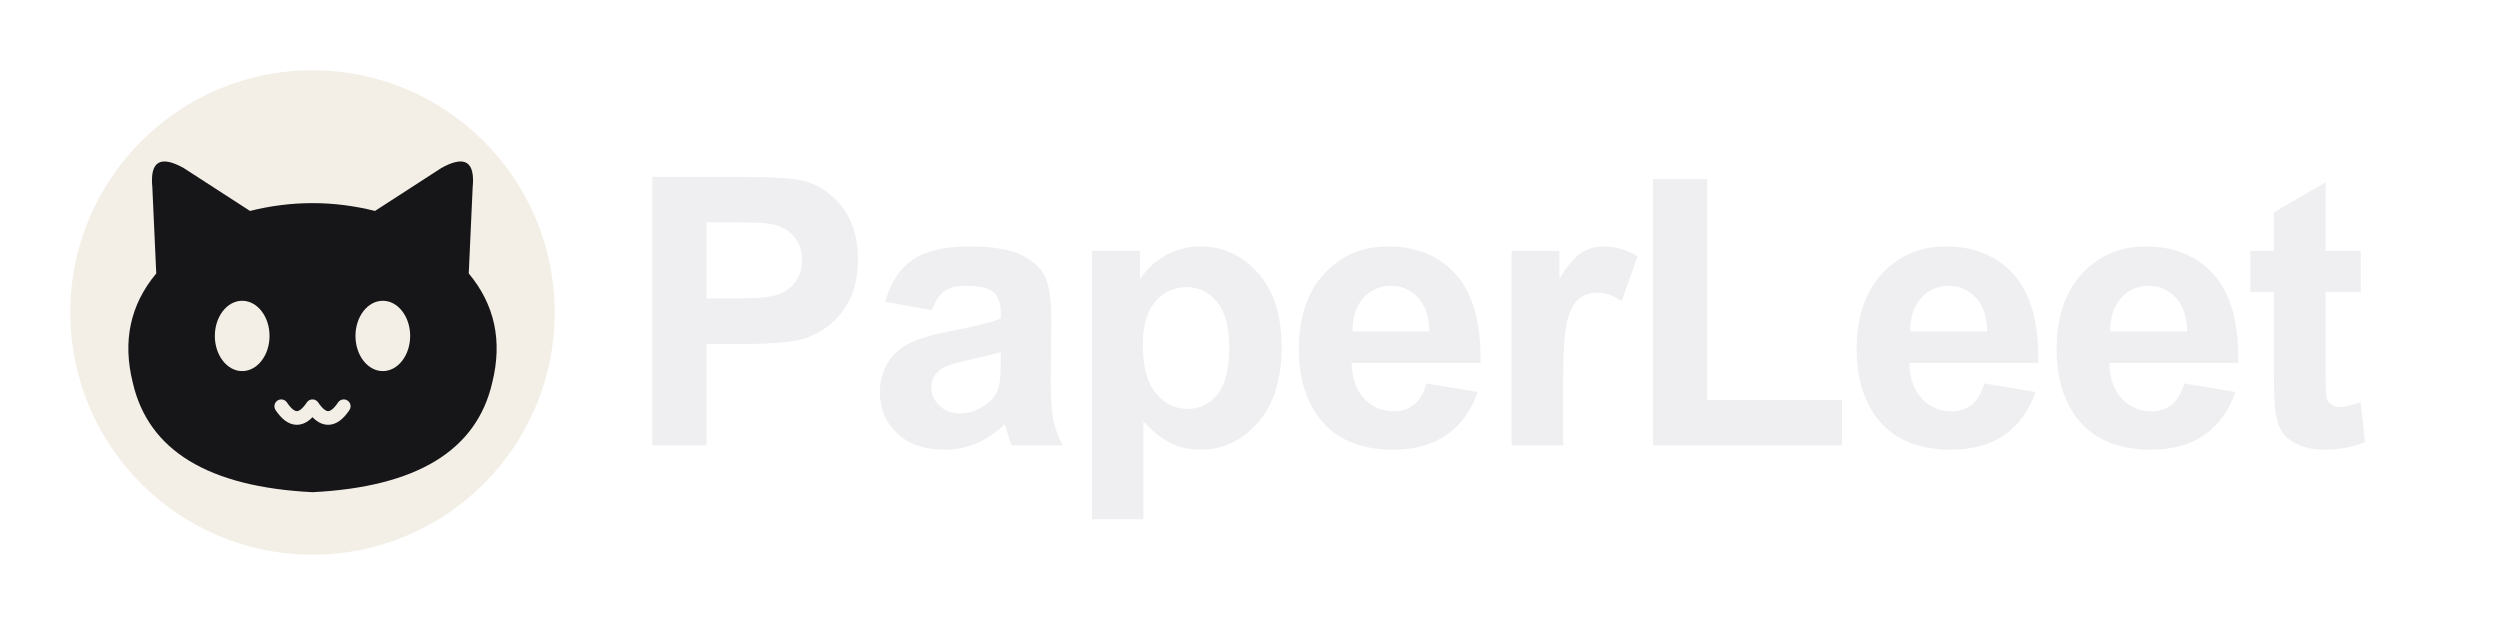
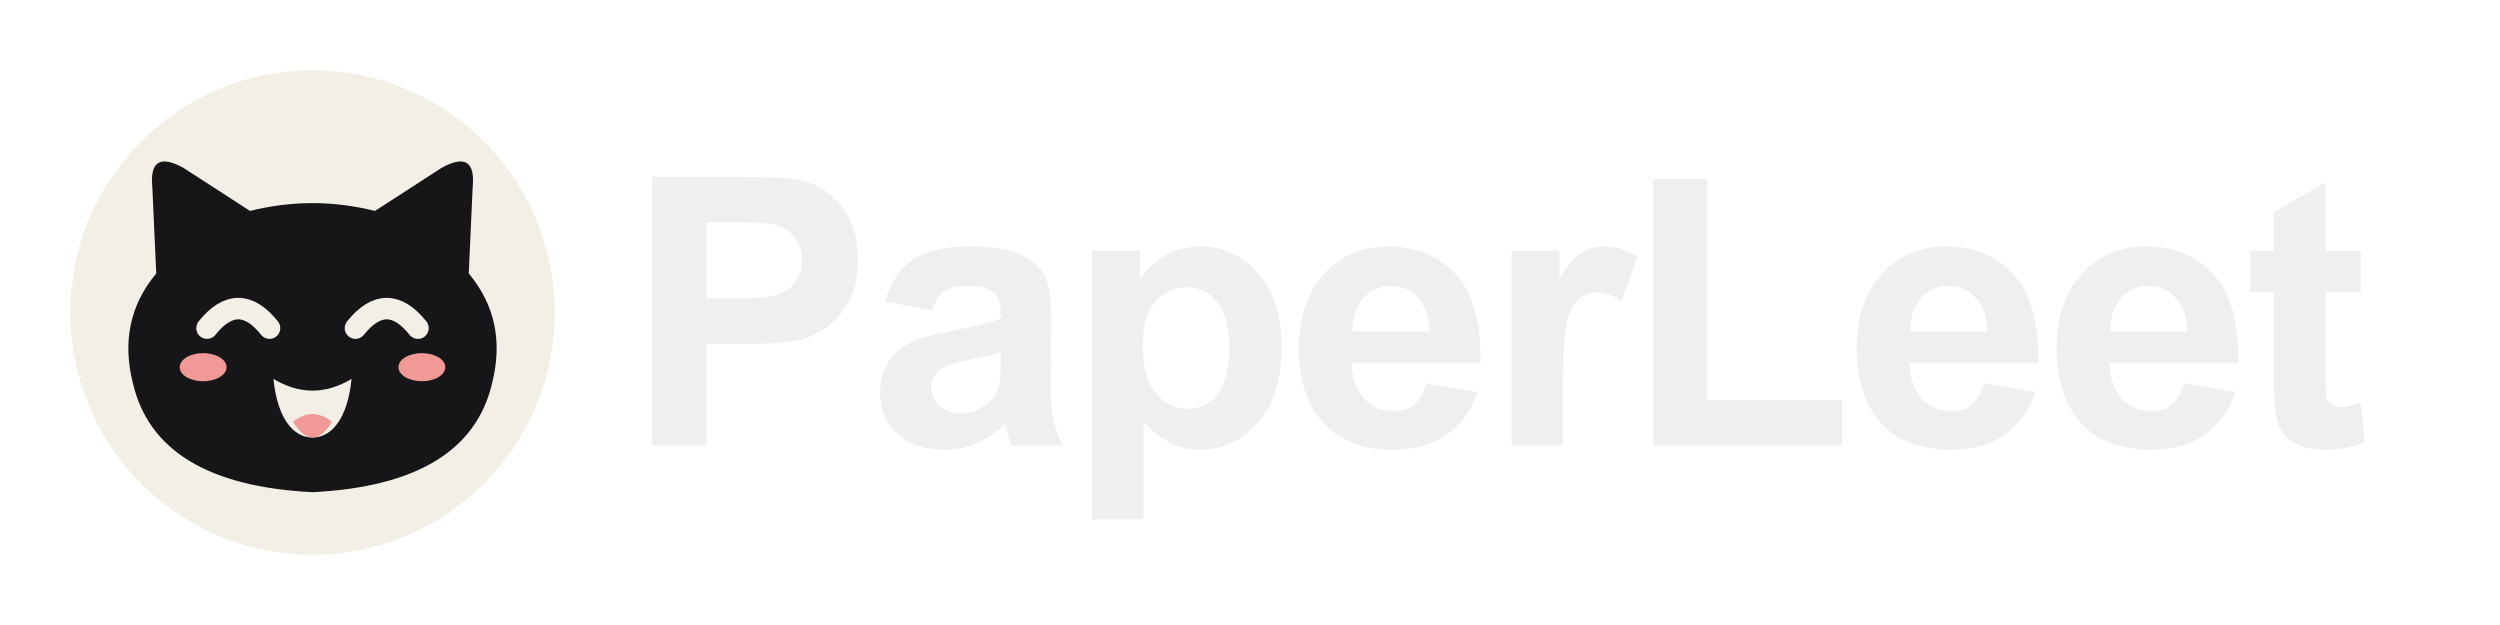
<svg xmlns="http://www.w3.org/2000/svg" width="320" height="80" viewBox="0 0 320 80" role="img" aria-labelledby="title">
  <g transform="translate(8 8)">
    <circle cx="32" cy="32" r="31" fill="#f3efe6" />
    <path d="M12 27 11.5 16Q11 11 15.5 13.5L24 19Q32 17 40 19L48.5 13.5Q53 11 52.5 16L52 27Q57 33 55 41Q52 54 32 55Q12 54 9 41Q7 33 12 27Z" fill="#161619" />
-     <ellipse cx="23" cy="35" rx="3.5" ry="4.5" fill="#f3efe6" />
-     <ellipse cx="41" cy="35" rx="3.5" ry="4.5" fill="#f3efe6" />
-     <path d="M28 44q2 3 4 0 2 3 4 0" fill="none" stroke="#f3efe6" stroke-width="1.75" stroke-linecap="round" stroke-linejoin="round" />
+     <path d="M18.5 34q4-5 8 0m11 0q4-5 8 0" fill="none" stroke="#f3efe6" stroke-width="2.75" stroke-linecap="round" />
+     <ellipse cx="18" cy="39" rx="3" ry="1.8" fill="#f09996" />
+     <ellipse cx="46" cy="39" rx="3" ry="1.8" fill="#f09996" />
+     <path d="M27 40.5q5 3 10 0c-.5 5-2.5 7.5-5 7.5s-4.5-2.5-5-7.5Z" fill="#f3efe6" />
+     <path d="M29.5 46q2.5-2 5 0-2.5 4-5 0Z" fill="#f09996" />
  </g>
  <path fill="#efeff1" d="M83.492 57V22.641H94.625Q100.953 22.641 102.875 23.156Q105.828 23.93 107.82 26.52Q109.812 29.109 109.812 33.211Q109.812 36.375 108.664 38.531Q107.516 40.688 105.746 41.918Q103.977 43.148 102.148 43.547Q99.664 44.039 94.953 44.039H90.43V57ZM90.43 28.453V38.203H94.227Q98.328 38.203 99.711 37.664Q101.094 37.125 101.879 35.977Q102.664 34.828 102.664 33.305Q102.664 31.43 101.562 30.211Q100.461 28.992 98.773 28.688Q97.531 28.453 93.781 28.453ZM119.283 39.703 113.306 38.625Q114.314 35.016 116.775 33.281Q119.236 31.547 124.088 31.547Q128.494 31.547 130.65 32.59Q132.806 33.633 133.685 35.238Q134.564 36.844 134.564 41.133L134.494 48.82Q134.494 52.102 134.81 53.66Q135.127 55.219 135.994 57H129.478Q129.22 56.344 128.845 55.055Q128.681 54.469 128.611 54.281Q126.923 55.922 125.002 56.742Q123.08 57.562 120.9 57.562Q117.056 57.562 114.841 55.477Q112.627 53.391 112.627 50.203Q112.627 48.094 113.634 46.441Q114.642 44.789 116.459 43.91Q118.275 43.031 121.697 42.375Q126.314 41.508 128.095 40.758V40.102Q128.095 38.203 127.158 37.395Q126.22 36.586 123.619 36.586Q121.861 36.586 120.877 37.277Q119.892 37.969 119.283 39.703ZM128.095 45.047Q126.83 45.469 124.088 46.055Q121.345 46.641 120.502 47.203Q119.213 48.117 119.213 49.523Q119.213 50.906 120.244 51.914Q121.275 52.922 122.869 52.922Q124.65 52.922 126.267 51.75Q127.463 50.859 127.838 49.57Q128.095 48.727 128.095 46.359ZM139.769 32.109H145.909V35.766Q147.105 33.891 149.144 32.719Q151.183 31.547 153.667 31.547Q158.003 31.547 161.027 34.945Q164.05 38.344 164.05 44.414Q164.05 50.648 161.003 54.105Q157.956 57.562 153.62 57.562Q151.558 57.562 149.882 56.742Q148.206 55.922 146.355 53.93V66.469H139.769ZM146.284 44.133Q146.284 48.328 147.948 50.332Q149.613 52.336 152.003 52.336Q154.3 52.336 155.823 50.496Q157.347 48.656 157.347 44.461Q157.347 40.547 155.777 38.648Q154.206 36.75 151.886 36.75Q149.472 36.75 147.878 38.613Q146.284 40.477 146.284 44.133ZM182.591 49.078 189.153 50.18Q187.888 53.789 185.157 55.676Q182.427 57.562 178.325 57.562Q171.833 57.562 168.716 53.32Q166.255 49.922 166.255 44.742Q166.255 38.555 169.489 35.051Q172.723 31.547 177.669 31.547Q183.223 31.547 186.434 35.215Q189.645 38.883 189.505 46.453H173.005Q173.075 49.383 174.598 51.012Q176.122 52.641 178.395 52.641Q179.942 52.641 180.997 51.797Q182.052 50.953 182.591 49.078ZM182.966 42.422Q182.895 39.562 181.489 38.074Q180.083 36.586 178.067 36.586Q175.911 36.586 174.505 38.156Q173.098 39.727 173.122 42.422ZM200.077 57H193.491V32.109H199.608V35.648Q201.178 33.141 202.432 32.344Q203.686 31.547 205.28 31.547Q207.53 31.547 209.616 32.789L207.577 38.531Q205.913 37.453 204.483 37.453Q203.1 37.453 202.139 38.215Q201.178 38.977 200.627 40.969Q200.077 42.961 200.077 49.312ZM211.586 57V22.922H218.523V51.211H235.773V57ZM253.986 49.078 260.548 50.18Q259.283 53.789 256.552 55.676Q253.822 57.562 249.72 57.562Q243.228 57.562 240.111 53.32Q237.65 49.922 237.65 44.742Q237.65 38.555 240.884 35.051Q244.119 31.547 249.064 31.547Q254.619 31.547 257.83 35.215Q261.041 38.883 260.9 46.453H244.4Q244.47 49.383 245.994 51.012Q247.517 52.641 249.791 52.641Q251.338 52.641 252.392 51.797Q253.447 50.953 253.986 49.078ZM254.361 42.422Q254.291 39.562 252.884 38.074Q251.478 36.586 249.463 36.586Q247.306 36.586 245.9 38.156Q244.494 39.727 244.517 42.422ZM279.581 49.078 286.144 50.18Q284.878 53.789 282.148 55.676Q279.417 57.562 275.316 57.562Q268.823 57.562 265.706 53.32Q263.245 49.922 263.245 44.742Q263.245 38.555 266.48 35.051Q269.714 31.547 274.659 31.547Q280.214 31.547 283.425 35.215Q286.636 38.883 286.495 46.453H269.995Q270.066 49.383 271.589 51.012Q273.113 52.641 275.386 52.641Q276.933 52.641 277.988 51.797Q279.042 50.953 279.581 49.078ZM279.956 42.422Q279.886 39.562 278.48 38.074Q277.073 36.586 275.058 36.586Q272.902 36.586 271.495 38.156Q270.089 39.727 270.113 42.422ZM302.177 32.109V37.359H297.677V47.391Q297.677 50.438 297.805 50.941Q297.934 51.445 298.391 51.773Q298.848 52.102 299.505 52.102Q300.419 52.102 302.153 51.469L302.716 56.578Q300.419 57.562 297.512 57.562Q295.731 57.562 294.302 56.965Q292.872 56.367 292.204 55.418Q291.536 54.469 291.278 52.852Q291.067 51.703 291.067 48.211V37.359H288.044V32.109H291.067V27.164L297.677 23.32V32.109Z" />
</svg>
